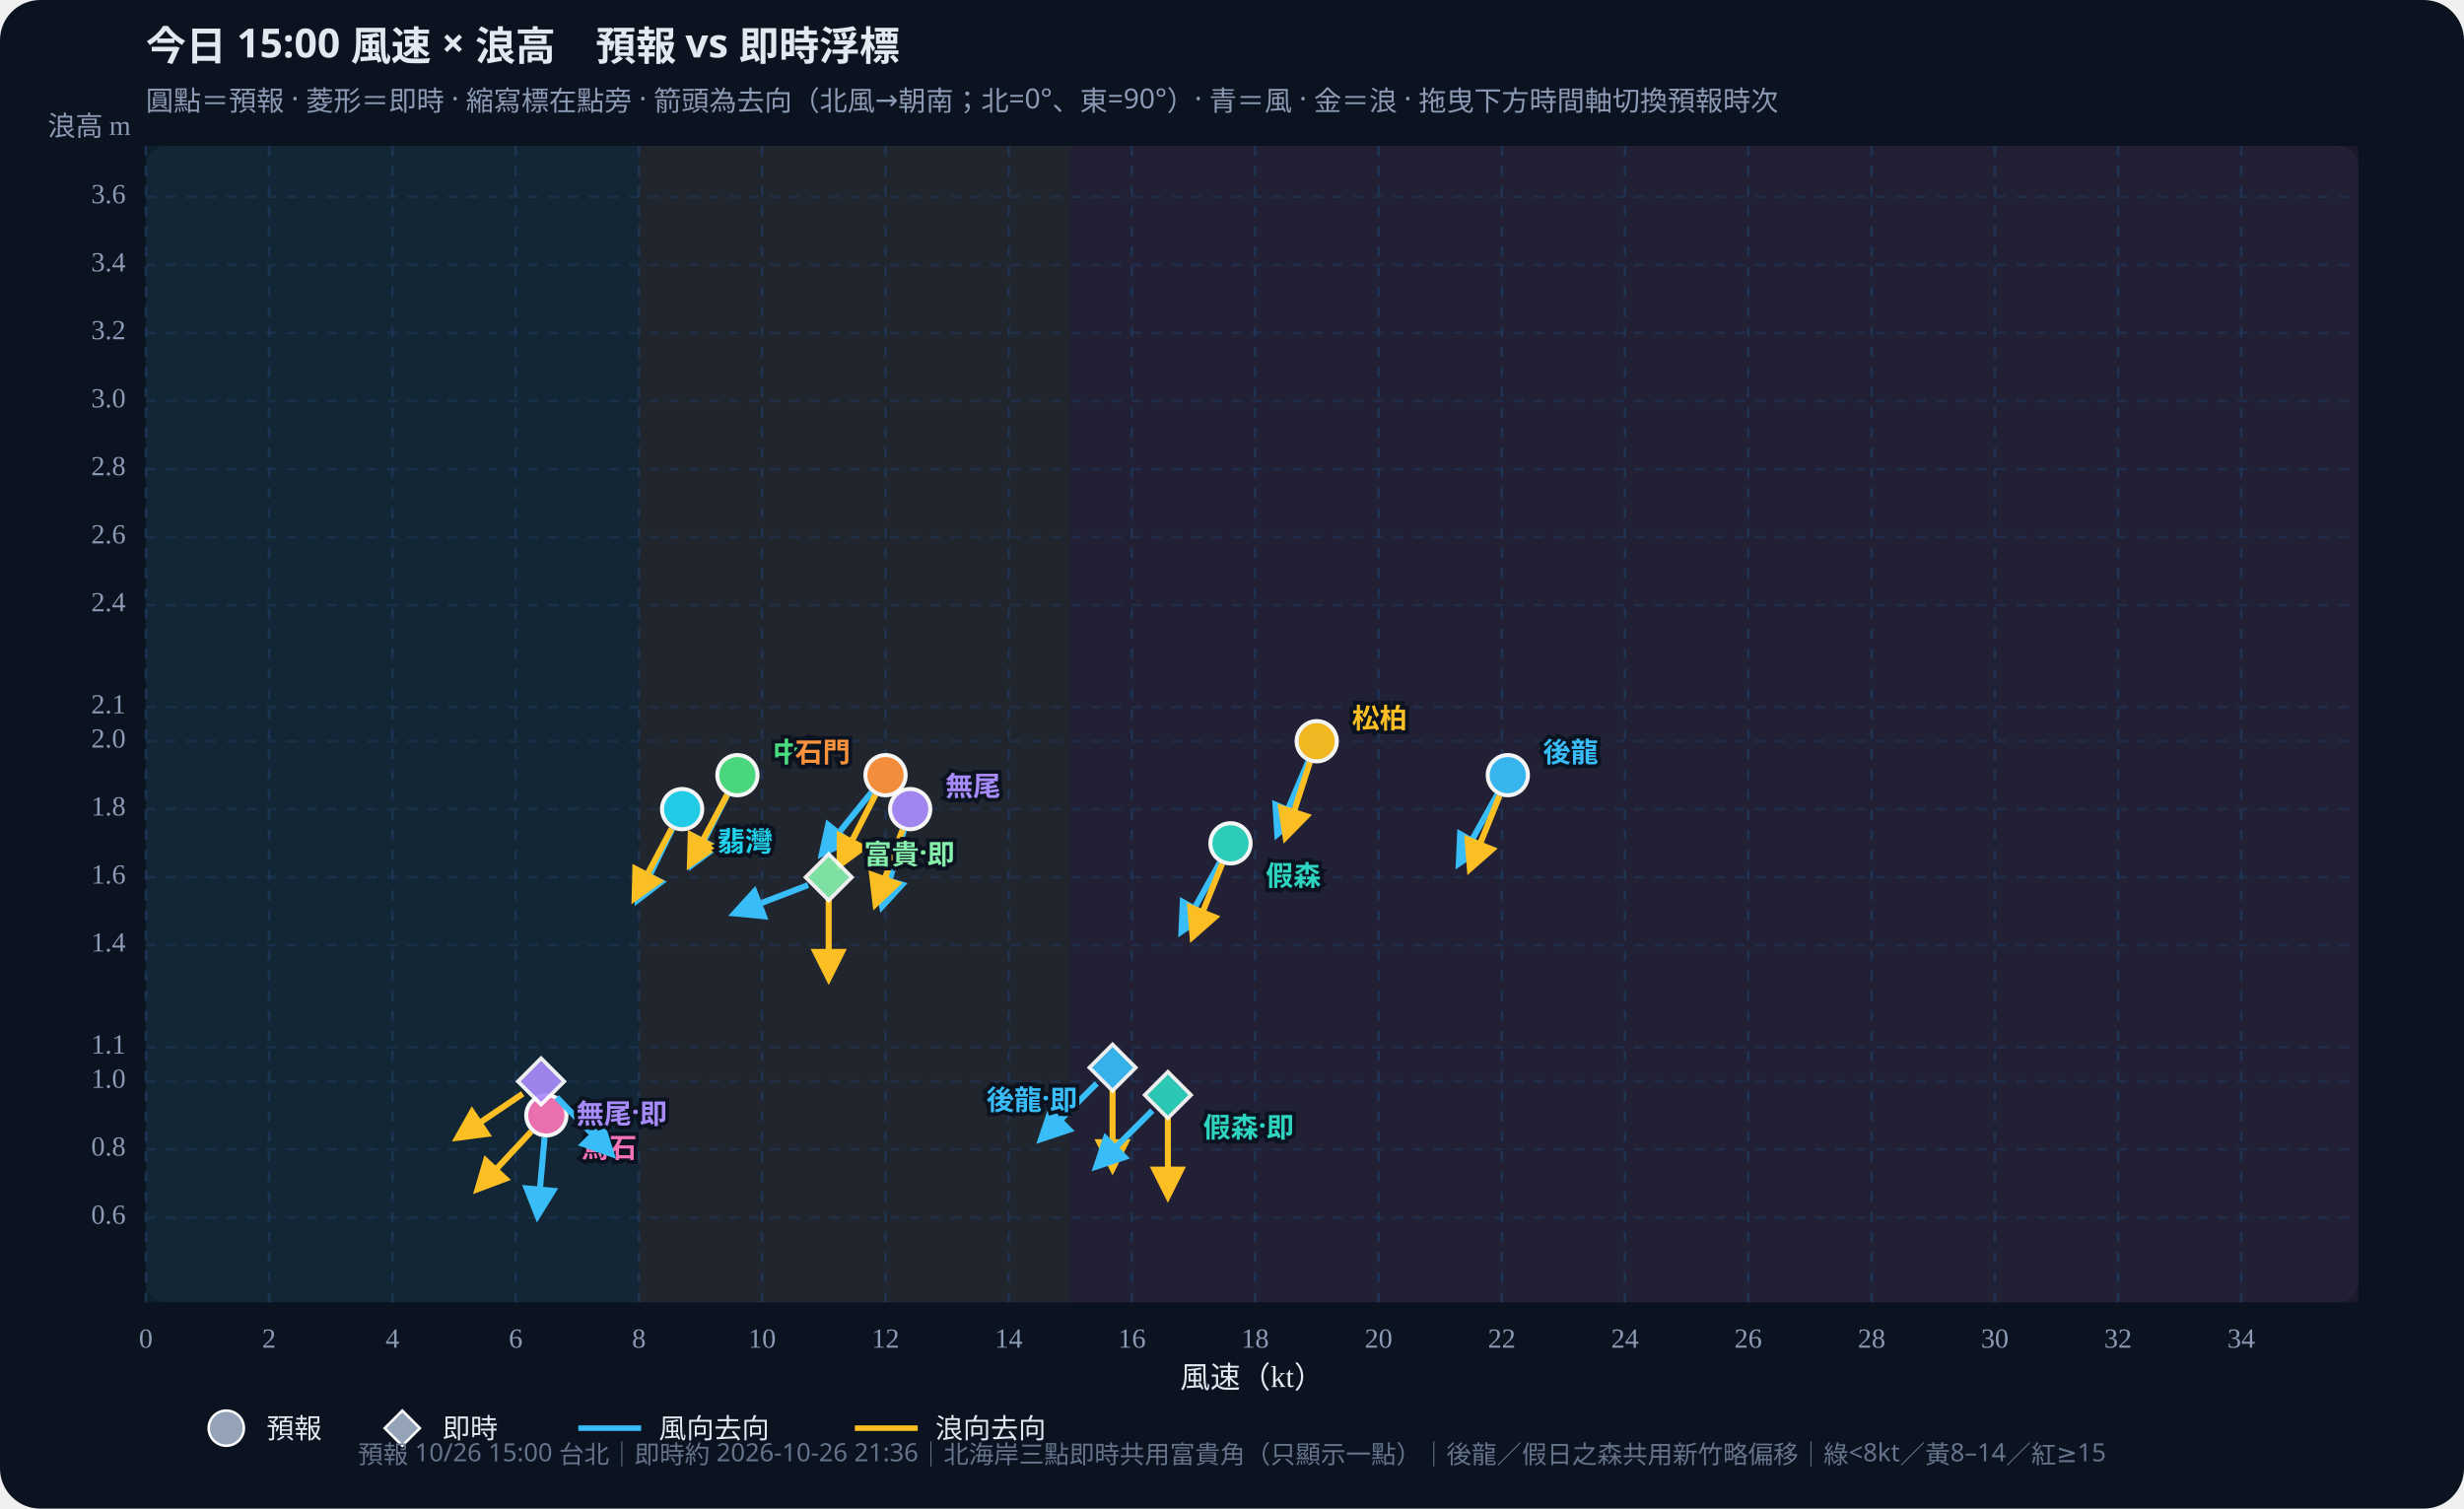
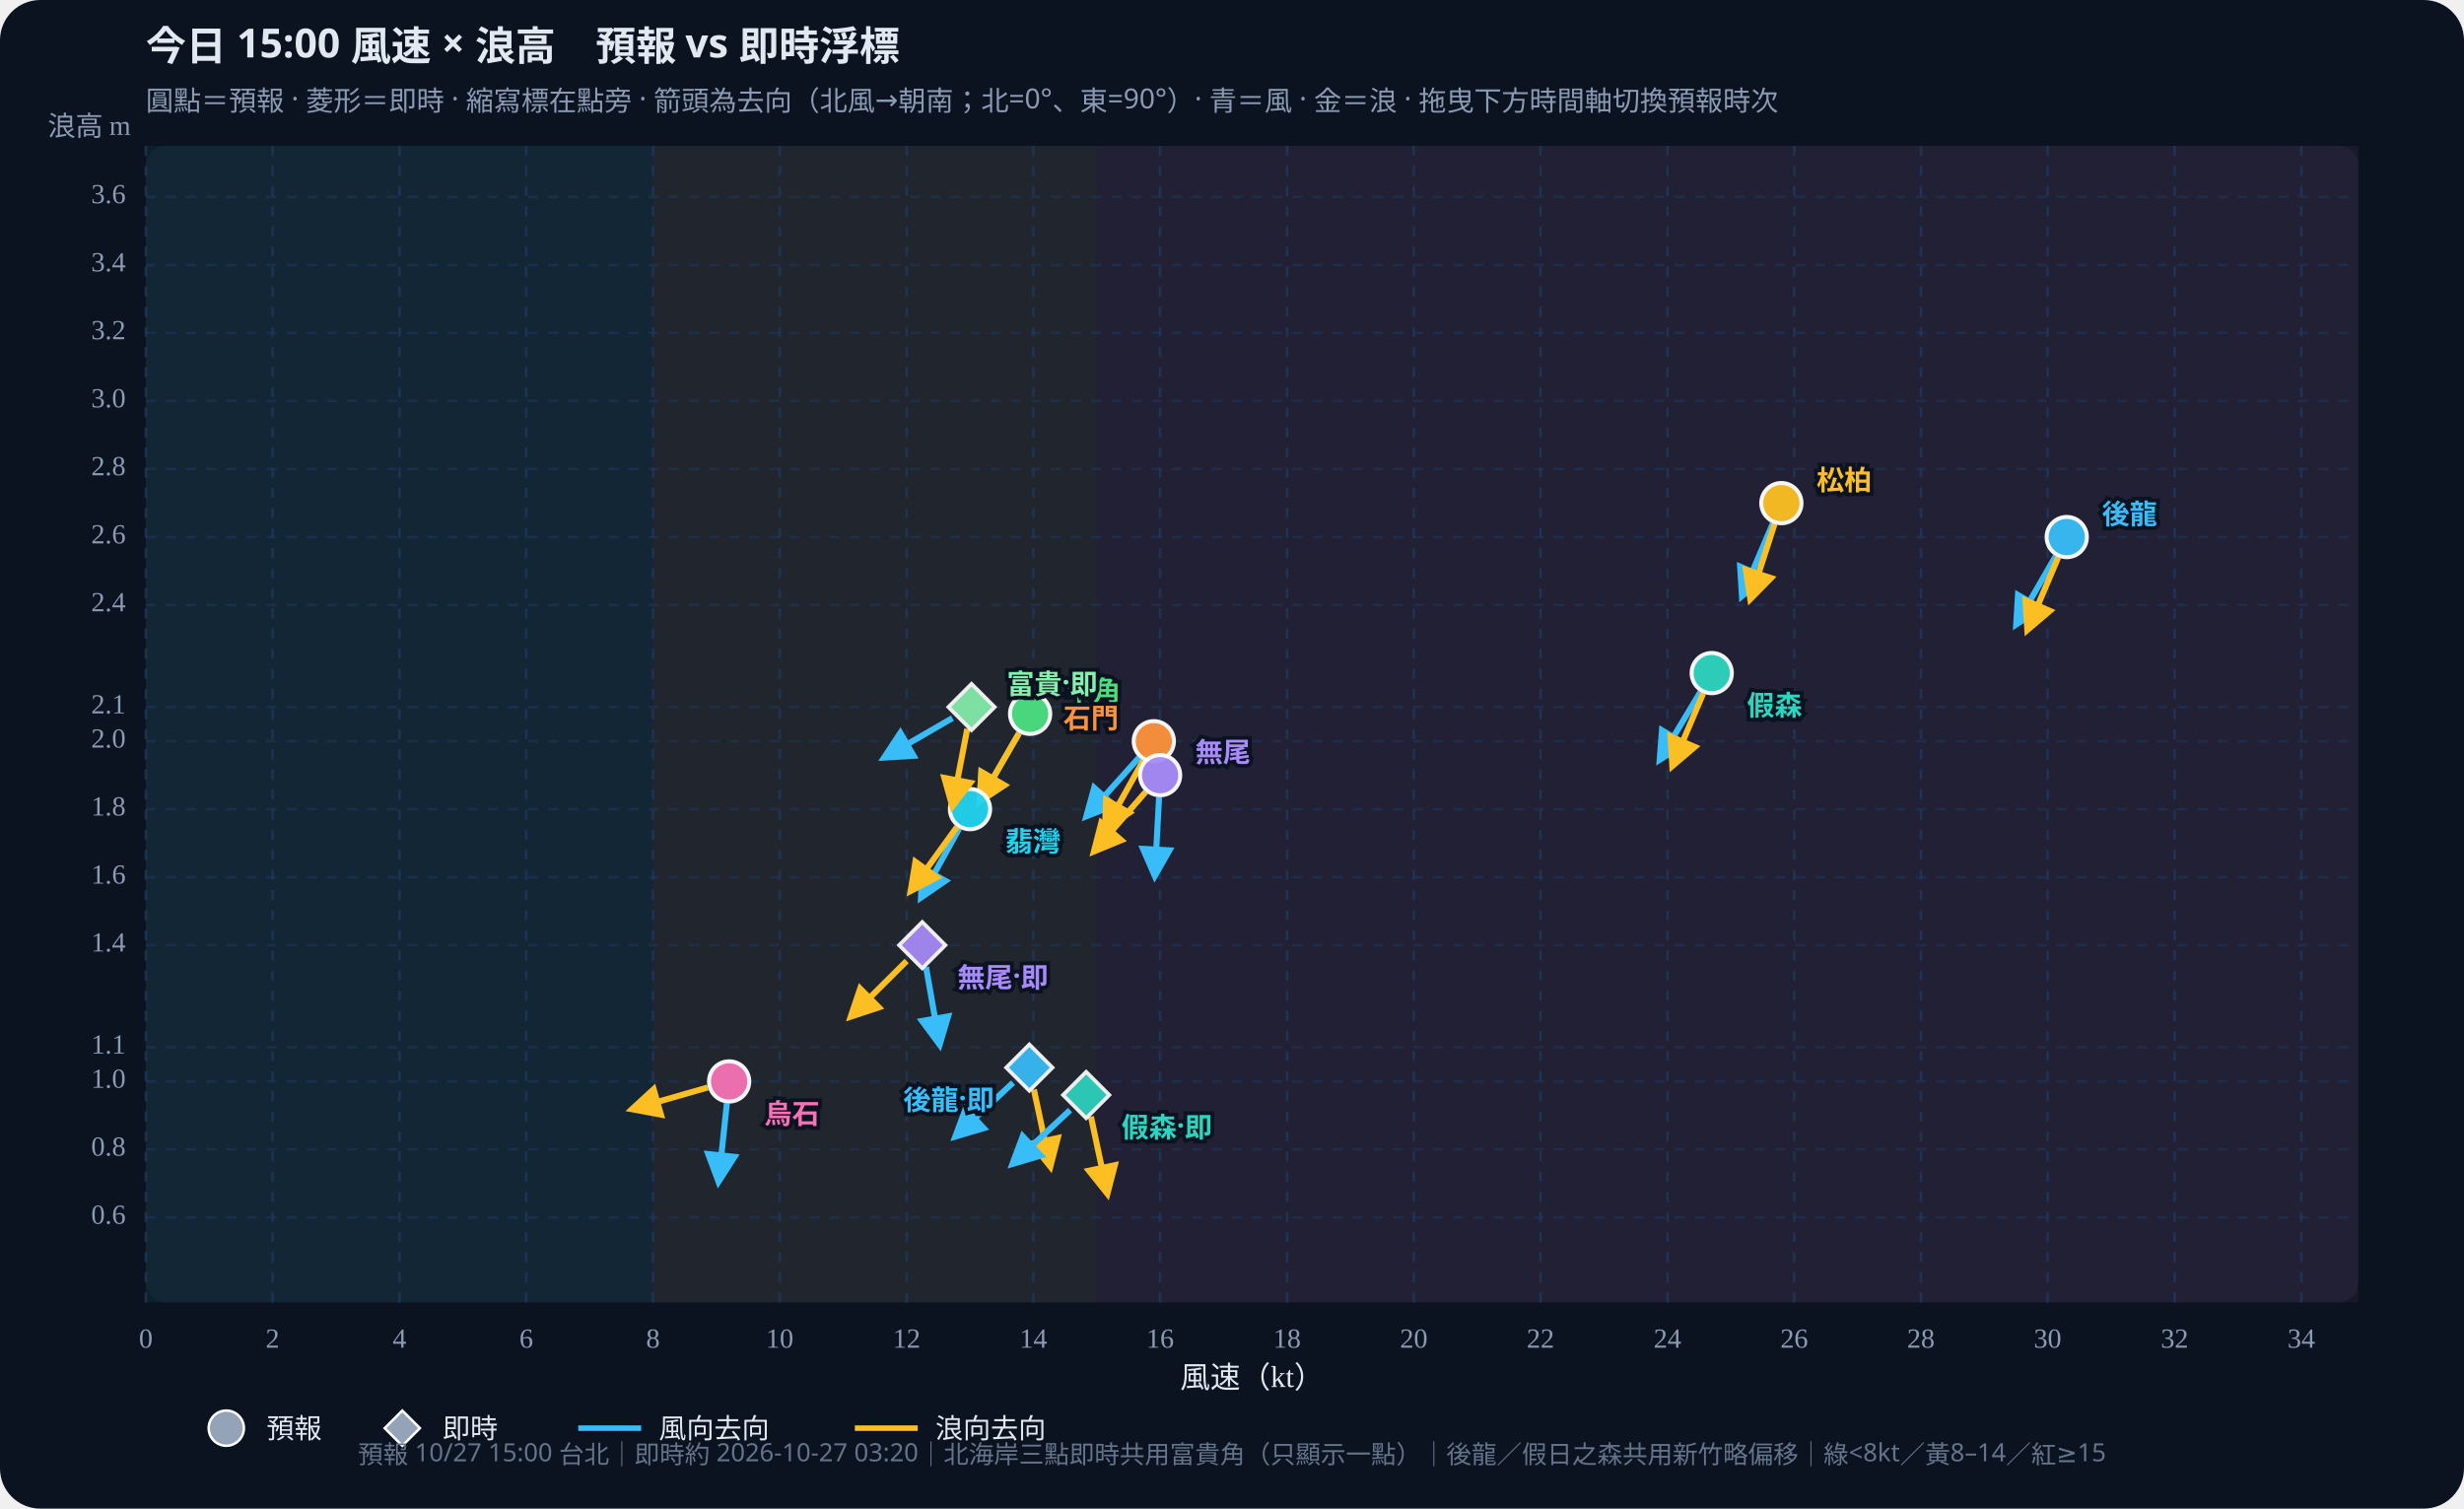
<svg xmlns="http://www.w3.org/2000/svg" id="wws-svg" viewBox="0 0 980 600" role="img" aria-label="風速與浪高散佈圖，可拖曳時間軸切換預報時次" style="width:100%;height:auto;display:block">
  <rect width="980" height="600" fill="#0b1220" rx="16" />
  <rect x="58" y="58" width="880" height="460" fill="#111a2e" rx="8" />
-   <rect x="58.0" y="58" width="196.1" height="460" fill="#34d399" opacity="0.07" />
-   <rect x="254.1" y="58" width="171.6" height="460" fill="#fbbf24" opacity="0.07" />
-   <rect x="425.7" y="58" width="512.3" height="460" fill="#fb7185" opacity="0.07" />
+   <rect x="58.0" y="58" width="201.7" height="460" fill="#34d399" opacity="0.07" />
+   <rect x="259.7" y="58" width="176.5" height="460" fill="#fbbf24" opacity="0.07" />
+   <rect x="436.2" y="58" width="501.8" height="460" fill="#fb7185" opacity="0.07" />
  <defs>
    <marker id="arrow-38bdf8" viewBox="0 0 10 10" refX="8" refY="5" markerWidth="6" markerHeight="6" orient="auto-start-reverse">
      <path d="M0,0 L10,5 L0,10 z" fill="#38bdf8" />
    </marker>
    <marker id="arrow-fbbf24" viewBox="0 0 10 10" refX="8" refY="5" markerWidth="6" markerHeight="6" orient="auto-start-reverse">
      <path d="M0,0 L10,5 L0,10 z" fill="#fbbf24" />
    </marker>
  </defs>
  <text id="wws-title" x="58" y="24" fill="#e2e8f0" font-size="16" font-weight="700" font-family="Noto Sans TC,system-ui,sans-serif">今日 15:00 風速 × 浪高　預報 vs 即時浮標</text>
  <text x="58" y="44" fill="#8b9bb4" font-size="11" font-family="Noto Sans TC,system-ui,sans-serif">圓點＝預報 · 菱形＝即時 · 縮寫標在點旁 · 箭頭為去向（北風→朝南；北=0°、東=90°）· 青＝風 · 金＝浪 · 拖曳下方時間軸切換預報時次</text>
  <line x1="58.0" y1="58" x2="58.0" y2="518" stroke="#1e3a5f" stroke-dasharray="4 4" opacity="0.7" />
  <text x="58.0" y="536" text-anchor="middle" fill="#8b9bb4" font-size="11">0</text>
-   <line x1="107.0" y1="58" x2="107.0" y2="518" stroke="#1e3a5f" stroke-dasharray="4 4" opacity="0.7" />
-   <text x="107.0" y="536" text-anchor="middle" fill="#8b9bb4" font-size="11">2</text>
-   <line x1="156.1" y1="58" x2="156.1" y2="518" stroke="#1e3a5f" stroke-dasharray="4 4" opacity="0.7" />
-   <text x="156.1" y="536" text-anchor="middle" fill="#8b9bb4" font-size="11">4</text>
-   <line x1="205.1" y1="58" x2="205.1" y2="518" stroke="#1e3a5f" stroke-dasharray="4 4" opacity="0.7" />
-   <text x="205.1" y="536" text-anchor="middle" fill="#8b9bb4" font-size="11">6</text>
-   <line x1="254.1" y1="58" x2="254.1" y2="518" stroke="#1e3a5f" stroke-dasharray="4 4" opacity="0.7" />
-   <text x="254.1" y="536" text-anchor="middle" fill="#8b9bb4" font-size="11">8</text>
-   <line x1="303.1" y1="58" x2="303.1" y2="518" stroke="#1e3a5f" stroke-dasharray="4 4" opacity="0.7" />
-   <text x="303.1" y="536" text-anchor="middle" fill="#8b9bb4" font-size="11">10</text>
-   <line x1="352.2" y1="58" x2="352.2" y2="518" stroke="#1e3a5f" stroke-dasharray="4 4" opacity="0.7" />
-   <text x="352.2" y="536" text-anchor="middle" fill="#8b9bb4" font-size="11">12</text>
-   <line x1="401.2" y1="58" x2="401.2" y2="518" stroke="#1e3a5f" stroke-dasharray="4 4" opacity="0.7" />
-   <text x="401.2" y="536" text-anchor="middle" fill="#8b9bb4" font-size="11">14</text>
-   <line x1="450.2" y1="58" x2="450.2" y2="518" stroke="#1e3a5f" stroke-dasharray="4 4" opacity="0.7" />
-   <text x="450.2" y="536" text-anchor="middle" fill="#8b9bb4" font-size="11">16</text>
-   <line x1="499.2" y1="58" x2="499.2" y2="518" stroke="#1e3a5f" stroke-dasharray="4 4" opacity="0.7" />
-   <text x="499.2" y="536" text-anchor="middle" fill="#8b9bb4" font-size="11">18</text>
-   <line x1="548.3" y1="58" x2="548.3" y2="518" stroke="#1e3a5f" stroke-dasharray="4 4" opacity="0.7" />
-   <text x="548.3" y="536" text-anchor="middle" fill="#8b9bb4" font-size="11">20</text>
-   <line x1="597.3" y1="58" x2="597.3" y2="518" stroke="#1e3a5f" stroke-dasharray="4 4" opacity="0.7" />
-   <text x="597.3" y="536" text-anchor="middle" fill="#8b9bb4" font-size="11">22</text>
-   <line x1="646.3" y1="58" x2="646.3" y2="518" stroke="#1e3a5f" stroke-dasharray="4 4" opacity="0.7" />
-   <text x="646.3" y="536" text-anchor="middle" fill="#8b9bb4" font-size="11">24</text>
-   <line x1="695.3" y1="58" x2="695.3" y2="518" stroke="#1e3a5f" stroke-dasharray="4 4" opacity="0.7" />
-   <text x="695.3" y="536" text-anchor="middle" fill="#8b9bb4" font-size="11">26</text>
-   <line x1="744.4" y1="58" x2="744.4" y2="518" stroke="#1e3a5f" stroke-dasharray="4 4" opacity="0.7" />
-   <text x="744.4" y="536" text-anchor="middle" fill="#8b9bb4" font-size="11">28</text>
-   <line x1="793.4" y1="58" x2="793.4" y2="518" stroke="#1e3a5f" stroke-dasharray="4 4" opacity="0.7" />
-   <text x="793.4" y="536" text-anchor="middle" fill="#8b9bb4" font-size="11">30</text>
-   <line x1="842.4" y1="58" x2="842.4" y2="518" stroke="#1e3a5f" stroke-dasharray="4 4" opacity="0.7" />
-   <text x="842.4" y="536" text-anchor="middle" fill="#8b9bb4" font-size="11">32</text>
-   <line x1="891.4" y1="58" x2="891.4" y2="518" stroke="#1e3a5f" stroke-dasharray="4 4" opacity="0.7" />
-   <text x="891.4" y="536" text-anchor="middle" fill="#8b9bb4" font-size="11">34</text>
+   <line x1="108.4" y1="58" x2="108.4" y2="518" stroke="#1e3a5f" stroke-dasharray="4 4" opacity="0.7" />
+   <text x="108.4" y="536" text-anchor="middle" fill="#8b9bb4" font-size="11">2</text>
+   <line x1="158.9" y1="58" x2="158.9" y2="518" stroke="#1e3a5f" stroke-dasharray="4 4" opacity="0.7" />
+   <text x="158.9" y="536" text-anchor="middle" fill="#8b9bb4" font-size="11">4</text>
+   <line x1="209.3" y1="58" x2="209.3" y2="518" stroke="#1e3a5f" stroke-dasharray="4 4" opacity="0.7" />
+   <text x="209.3" y="536" text-anchor="middle" fill="#8b9bb4" font-size="11">6</text>
+   <line x1="259.7" y1="58" x2="259.7" y2="518" stroke="#1e3a5f" stroke-dasharray="4 4" opacity="0.7" />
+   <text x="259.7" y="536" text-anchor="middle" fill="#8b9bb4" font-size="11">8</text>
+   <line x1="310.1" y1="58" x2="310.1" y2="518" stroke="#1e3a5f" stroke-dasharray="4 4" opacity="0.7" />
+   <text x="310.1" y="536" text-anchor="middle" fill="#8b9bb4" font-size="11">10</text>
+   <line x1="360.6" y1="58" x2="360.6" y2="518" stroke="#1e3a5f" stroke-dasharray="4 4" opacity="0.7" />
+   <text x="360.6" y="536" text-anchor="middle" fill="#8b9bb4" font-size="11">12</text>
+   <line x1="411.0" y1="58" x2="411.0" y2="518" stroke="#1e3a5f" stroke-dasharray="4 4" opacity="0.7" />
+   <text x="411.0" y="536" text-anchor="middle" fill="#8b9bb4" font-size="11">14</text>
+   <line x1="461.4" y1="58" x2="461.4" y2="518" stroke="#1e3a5f" stroke-dasharray="4 4" opacity="0.7" />
+   <text x="461.4" y="536" text-anchor="middle" fill="#8b9bb4" font-size="11">16</text>
+   <line x1="511.9" y1="58" x2="511.9" y2="518" stroke="#1e3a5f" stroke-dasharray="4 4" opacity="0.7" />
+   <text x="511.9" y="536" text-anchor="middle" fill="#8b9bb4" font-size="11">18</text>
+   <line x1="562.3" y1="58" x2="562.3" y2="518" stroke="#1e3a5f" stroke-dasharray="4 4" opacity="0.7" />
+   <text x="562.3" y="536" text-anchor="middle" fill="#8b9bb4" font-size="11">20</text>
+   <line x1="612.7" y1="58" x2="612.7" y2="518" stroke="#1e3a5f" stroke-dasharray="4 4" opacity="0.7" />
+   <text x="612.7" y="536" text-anchor="middle" fill="#8b9bb4" font-size="11">22</text>
+   <line x1="663.2" y1="58" x2="663.2" y2="518" stroke="#1e3a5f" stroke-dasharray="4 4" opacity="0.7" />
+   <text x="663.2" y="536" text-anchor="middle" fill="#8b9bb4" font-size="11">24</text>
+   <line x1="713.6" y1="58" x2="713.6" y2="518" stroke="#1e3a5f" stroke-dasharray="4 4" opacity="0.7" />
+   <text x="713.6" y="536" text-anchor="middle" fill="#8b9bb4" font-size="11">26</text>
+   <line x1="764.0" y1="58" x2="764.0" y2="518" stroke="#1e3a5f" stroke-dasharray="4 4" opacity="0.7" />
+   <text x="764.0" y="536" text-anchor="middle" fill="#8b9bb4" font-size="11">28</text>
+   <line x1="814.4" y1="58" x2="814.4" y2="518" stroke="#1e3a5f" stroke-dasharray="4 4" opacity="0.7" />
+   <text x="814.4" y="536" text-anchor="middle" fill="#8b9bb4" font-size="11">30</text>
+   <line x1="864.9" y1="58" x2="864.9" y2="518" stroke="#1e3a5f" stroke-dasharray="4 4" opacity="0.7" />
+   <text x="864.9" y="536" text-anchor="middle" fill="#8b9bb4" font-size="11">32</text>
+   <line x1="915.3" y1="58" x2="915.3" y2="518" stroke="#1e3a5f" stroke-dasharray="4 4" opacity="0.7" />
+   <text x="915.3" y="536" text-anchor="middle" fill="#8b9bb4" font-size="11">34</text>
  <line x1="58" y1="484.2" x2="938" y2="484.2" stroke="#1e3a5f" stroke-dasharray="4 4" opacity="0.5" />
  <text x="50" y="484.2" text-anchor="end" dominant-baseline="middle" fill="#8b9bb4" font-size="11">0.6</text>
  <line x1="58" y1="457.1" x2="938" y2="457.1" stroke="#1e3a5f" stroke-dasharray="4 4" opacity="0.5" />
  <text x="50" y="457.1" text-anchor="end" dominant-baseline="middle" fill="#8b9bb4" font-size="11">0.8</text>
  <line x1="58" y1="430.1" x2="938" y2="430.1" stroke="#1e3a5f" stroke-dasharray="4 4" opacity="0.5" />
  <text x="50" y="430.1" text-anchor="end" dominant-baseline="middle" fill="#8b9bb4" font-size="11">1.0</text>
  <line x1="58" y1="416.5" x2="938" y2="416.5" stroke="#1e3a5f" stroke-dasharray="4 4" opacity="0.5" />
  <text x="50" y="416.5" text-anchor="end" dominant-baseline="middle" fill="#8b9bb4" font-size="11">1.1</text>
  <line x1="58" y1="375.9" x2="938" y2="375.9" stroke="#1e3a5f" stroke-dasharray="4 4" opacity="0.5" />
  <text x="50" y="375.9" text-anchor="end" dominant-baseline="middle" fill="#8b9bb4" font-size="11">1.4</text>
  <line x1="58" y1="348.9" x2="938" y2="348.9" stroke="#1e3a5f" stroke-dasharray="4 4" opacity="0.5" />
  <text x="50" y="348.9" text-anchor="end" dominant-baseline="middle" fill="#8b9bb4" font-size="11">1.6</text>
  <line x1="58" y1="321.8" x2="938" y2="321.8" stroke="#1e3a5f" stroke-dasharray="4 4" opacity="0.5" />
  <text x="50" y="321.8" text-anchor="end" dominant-baseline="middle" fill="#8b9bb4" font-size="11">1.8</text>
  <line x1="58" y1="294.8" x2="938" y2="294.8" stroke="#1e3a5f" stroke-dasharray="4 4" opacity="0.5" />
  <text x="50" y="294.8" text-anchor="end" dominant-baseline="middle" fill="#8b9bb4" font-size="11">2.0</text>
  <line x1="58" y1="281.2" x2="938" y2="281.2" stroke="#1e3a5f" stroke-dasharray="4 4" opacity="0.5" />
  <text x="50" y="281.2" text-anchor="end" dominant-baseline="middle" fill="#8b9bb4" font-size="11">2.1</text>
  <line x1="58" y1="240.6" x2="938" y2="240.6" stroke="#1e3a5f" stroke-dasharray="4 4" opacity="0.5" />
  <text x="50" y="240.6" text-anchor="end" dominant-baseline="middle" fill="#8b9bb4" font-size="11">2.4</text>
  <line x1="58" y1="213.6" x2="938" y2="213.6" stroke="#1e3a5f" stroke-dasharray="4 4" opacity="0.5" />
  <text x="50" y="213.6" text-anchor="end" dominant-baseline="middle" fill="#8b9bb4" font-size="11">2.6</text>
  <line x1="58" y1="186.5" x2="938" y2="186.5" stroke="#1e3a5f" stroke-dasharray="4 4" opacity="0.5" />
  <text x="50" y="186.5" text-anchor="end" dominant-baseline="middle" fill="#8b9bb4" font-size="11">2.8</text>
  <line x1="58" y1="159.5" x2="938" y2="159.5" stroke="#1e3a5f" stroke-dasharray="4 4" opacity="0.5" />
  <text x="50" y="159.5" text-anchor="end" dominant-baseline="middle" fill="#8b9bb4" font-size="11">3.0</text>
  <line x1="58" y1="132.4" x2="938" y2="132.4" stroke="#1e3a5f" stroke-dasharray="4 4" opacity="0.5" />
  <text x="50" y="132.4" text-anchor="end" dominant-baseline="middle" fill="#8b9bb4" font-size="11">3.2</text>
  <line x1="58" y1="105.4" x2="938" y2="105.4" stroke="#1e3a5f" stroke-dasharray="4 4" opacity="0.5" />
  <text x="50" y="105.4" text-anchor="end" dominant-baseline="middle" fill="#8b9bb4" font-size="11">3.4</text>
  <line x1="58" y1="78.3" x2="938" y2="78.3" stroke="#1e3a5f" stroke-dasharray="4 4" opacity="0.5" />
  <text x="50" y="78.3" text-anchor="end" dominant-baseline="middle" fill="#8b9bb4" font-size="11">3.6</text>
  <text x="498" y="552" text-anchor="middle" fill="#e2e8f0" font-size="12">風速（kt）</text>
  <text x="52" y="54" text-anchor="end" fill="#8b9bb4" font-size="11">浪高 m</text>
  <g id="wws-forecast-layer">
-     <line x1="595.5" y1="316.0" x2="580.3" y2="343.3" stroke="#38bdf8" stroke-width="2.4" marker-end="url(#arrow-38bdf8)" />
-     <line x1="596.4" y1="316.5" x2="584.7" y2="345.4" stroke="#fbbf24" stroke-width="2.4" marker-end="url(#arrow-fbbf24)" />
-     <circle cx="599.7" cy="308.3" r="8.0" fill="#38bdf8" stroke="#fff" stroke-width="1.6" opacity="0.95" />
-     <line x1="485.2" y1="343.0" x2="470.0" y2="370.3" stroke="#38bdf8" stroke-width="2.4" marker-end="url(#arrow-38bdf8)" />
-     <line x1="486.1" y1="343.5" x2="474.4" y2="372.4" stroke="#fbbf24" stroke-width="2.4" marker-end="url(#arrow-fbbf24)" />
-     <circle cx="489.4" cy="335.4" r="8.0" fill="#2dd4bf" stroke="#fff" stroke-width="1.6" opacity="0.95" />
-     <line x1="520.3" y1="302.9" x2="508.1" y2="331.6" stroke="#38bdf8" stroke-width="2.4" marker-end="url(#arrow-38bdf8)" />
-     <line x1="521.0" y1="303.1" x2="511.4" y2="332.8" stroke="#fbbf24" stroke-width="2.4" marker-end="url(#arrow-fbbf24)" />
-     <circle cx="523.7" cy="294.8" r="8.0" fill="#fbbf24" stroke="#fff" stroke-width="1.6" opacity="0.95" />
-     <line x1="289.3" y1="316.1" x2="275.2" y2="343.9" stroke="#38bdf8" stroke-width="2.4" marker-end="url(#arrow-38bdf8)" />
-     <line x1="289.2" y1="316.1" x2="274.5" y2="343.6" stroke="#fbbf24" stroke-width="2.4" marker-end="url(#arrow-fbbf24)" />
-     <circle cx="293.3" cy="308.3" r="8.0" fill="#4ade80" stroke="#fff" stroke-width="1.6" opacity="0.95" />
-     <line x1="267.4" y1="329.7" x2="253.7" y2="357.8" stroke="#38bdf8" stroke-width="2.4" marker-end="url(#arrow-38bdf8)" />
-     <line x1="267.1" y1="329.6" x2="252.5" y2="357.1" stroke="#fbbf24" stroke-width="2.4" marker-end="url(#arrow-fbbf24)" />
-     <circle cx="271.3" cy="321.8" r="8.0" fill="#22d3ee" stroke="#fff" stroke-width="1.6" opacity="0.95" />
-     <line x1="346.6" y1="315.1" x2="327.0" y2="339.4" stroke="#38bdf8" stroke-width="2.4" marker-end="url(#arrow-38bdf8)" />
-     <line x1="348.2" y1="316.1" x2="334.0" y2="343.9" stroke="#fbbf24" stroke-width="2.4" marker-end="url(#arrow-fbbf24)" />
-     <circle cx="352.2" cy="308.3" r="8.0" fill="#fb923c" stroke="#fff" stroke-width="1.6" opacity="0.95" />
-     <line x1="359.5" y1="330.3" x2="350.9" y2="360.3" stroke="#38bdf8" stroke-width="2.4" marker-end="url(#arrow-38bdf8)" />
-     <line x1="358.9" y1="330.1" x2="348.3" y2="359.4" stroke="#fbbf24" stroke-width="2.4" marker-end="url(#arrow-fbbf24)" />
-     <circle cx="362.0" cy="321.8" r="8.0" fill="#a78bfa" stroke="#fff" stroke-width="1.6" opacity="0.95" />
-     <line x1="216.6" y1="452.4" x2="213.8" y2="483.4" stroke="#38bdf8" stroke-width="2.4" marker-end="url(#arrow-38bdf8)" />
-     <line x1="211.3" y1="450.0" x2="190.1" y2="472.8" stroke="#fbbf24" stroke-width="2.4" marker-end="url(#arrow-fbbf24)" />
-     <circle cx="217.3" cy="443.6" r="8.0" fill="#f472b6" stroke="#fff" stroke-width="1.6" opacity="0.95" />
-     <text x="613.7" y="298.3" text-anchor="start" dominant-baseline="central" fill="#38bdf8" font-size="11" font-weight="700" font-family="Noto Sans TC,system-ui,sans-serif" stroke="#0b1220" stroke-width="3" paint-order="stroke">後龍</text>
-     <text x="503.4" y="347.4" text-anchor="start" dominant-baseline="central" fill="#2dd4bf" font-size="11" font-weight="700" font-family="Noto Sans TC,system-ui,sans-serif" stroke="#0b1220" stroke-width="3" paint-order="stroke">假森</text>
-     <text x="537.7" y="284.8" text-anchor="start" dominant-baseline="central" fill="#fbbf24" font-size="11" font-weight="700" font-family="Noto Sans TC,system-ui,sans-serif" stroke="#0b1220" stroke-width="3" paint-order="stroke">松柏</text>
-     <text x="307.3" y="298.3" text-anchor="start" dominant-baseline="central" fill="#4ade80" font-size="11" font-weight="700" font-family="Noto Sans TC,system-ui,sans-serif" stroke="#0b1220" stroke-width="3" paint-order="stroke">中角</text>
-     <text x="285.3" y="333.8" text-anchor="start" dominant-baseline="central" fill="#22d3ee" font-size="11" font-weight="700" font-family="Noto Sans TC,system-ui,sans-serif" stroke="#0b1220" stroke-width="3" paint-order="stroke">翡灣</text>
-     <text x="338.2" y="298.3" text-anchor="end" dominant-baseline="central" fill="#fb923c" font-size="11" font-weight="700" font-family="Noto Sans TC,system-ui,sans-serif" stroke="#0b1220" stroke-width="3" paint-order="stroke">石門</text>
-     <text x="376.0" y="311.8" text-anchor="start" dominant-baseline="central" fill="#a78bfa" font-size="11" font-weight="700" font-family="Noto Sans TC,system-ui,sans-serif" stroke="#0b1220" stroke-width="3" paint-order="stroke">無尾</text>
-     <text x="231.3" y="455.6" text-anchor="start" dominant-baseline="central" fill="#f472b6" font-size="11" font-weight="700" font-family="Noto Sans TC,system-ui,sans-serif" stroke="#0b1220" stroke-width="3" paint-order="stroke">烏石</text>
+     <line x1="817.6" y1="221.2" x2="802.0" y2="248.2" stroke="#38bdf8" stroke-width="2.4" marker-end="url(#arrow-38bdf8)" />
+     <line x1="818.6" y1="221.7" x2="806.4" y2="250.4" stroke="#fbbf24" stroke-width="2.4" marker-end="url(#arrow-fbbf24)" />
+     <circle cx="822.0" cy="213.6" r="8.0" fill="#38bdf8" stroke="#fff" stroke-width="1.6" opacity="0.95" />
+     <line x1="676.3" y1="275.2" x2="660.2" y2="302.0" stroke="#38bdf8" stroke-width="2.4" marker-end="url(#arrow-38bdf8)" />
+     <line x1="677.4" y1="275.8" x2="665.2" y2="304.5" stroke="#fbbf24" stroke-width="2.4" marker-end="url(#arrow-fbbf24)" />
+     <circle cx="680.8" cy="267.7" r="8.0" fill="#2dd4bf" stroke="#fff" stroke-width="1.6" opacity="0.95" />
+     <line x1="705.1" y1="208.2" x2="692.9" y2="236.9" stroke="#38bdf8" stroke-width="2.4" marker-end="url(#arrow-38bdf8)" />
+     <line x1="705.8" y1="208.4" x2="696.2" y2="238.1" stroke="#fbbf24" stroke-width="2.4" marker-end="url(#arrow-fbbf24)" />
+     <circle cx="708.5" cy="200.1" r="8.0" fill="#fbbf24" stroke="#fff" stroke-width="1.6" opacity="0.95" />
+     <line x1="405.3" y1="291.6" x2="389.7" y2="318.6" stroke="#38bdf8" stroke-width="2.4" marker-end="url(#arrow-38bdf8)" />
+     <line x1="405.3" y1="291.6" x2="389.7" y2="318.6" stroke="#fbbf24" stroke-width="2.4" marker-end="url(#arrow-fbbf24)" />
+     <circle cx="409.7" cy="283.9" r="8.0" fill="#4ade80" stroke="#fff" stroke-width="1.6" opacity="0.95" />
+     <line x1="381.5" y1="329.5" x2="366.4" y2="356.8" stroke="#38bdf8" stroke-width="2.4" marker-end="url(#arrow-38bdf8)" />
+     <line x1="380.6" y1="328.9" x2="362.3" y2="354.2" stroke="#fbbf24" stroke-width="2.4" marker-end="url(#arrow-fbbf24)" />
+     <circle cx="385.8" cy="321.8" r="8.0" fill="#22d3ee" stroke="#fff" stroke-width="1.6" opacity="0.95" />
+     <line x1="453.0" y1="301.3" x2="432.2" y2="324.5" stroke="#38bdf8" stroke-width="2.4" marker-end="url(#arrow-38bdf8)" />
+     <line x1="454.7" y1="302.5" x2="439.5" y2="329.7" stroke="#fbbf24" stroke-width="2.4" marker-end="url(#arrow-fbbf24)" />
+     <circle cx="458.9" cy="294.8" r="8.0" fill="#fb923c" stroke="#fff" stroke-width="1.6" opacity="0.95" />
+     <line x1="461.0" y1="317.1" x2="459.3" y2="348.2" stroke="#38bdf8" stroke-width="2.4" marker-end="url(#arrow-38bdf8)" />
+     <line x1="455.7" y1="314.9" x2="435.2" y2="338.5" stroke="#fbbf24" stroke-width="2.4" marker-end="url(#arrow-fbbf24)" />
+     <circle cx="461.4" cy="308.3" r="8.0" fill="#a78bfa" stroke="#fff" stroke-width="1.6" opacity="0.95" />
+     <line x1="289.1" y1="438.8" x2="285.8" y2="469.8" stroke="#38bdf8" stroke-width="2.4" marker-end="url(#arrow-38bdf8)" />
+     <line x1="281.5" y1="432.5" x2="251.5" y2="441.1" stroke="#fbbf24" stroke-width="2.4" marker-end="url(#arrow-fbbf24)" />
+     <circle cx="290.0" cy="430.1" r="8.0" fill="#f472b6" stroke="#fff" stroke-width="1.6" opacity="0.95" />
+     <text x="836.0" y="203.6" text-anchor="start" dominant-baseline="central" fill="#38bdf8" font-size="11" font-weight="700" font-family="Noto Sans TC,system-ui,sans-serif" stroke="#0b1220" stroke-width="3" paint-order="stroke">後龍</text>
+     <text x="694.8" y="279.7" text-anchor="start" dominant-baseline="central" fill="#2dd4bf" font-size="11" font-weight="700" font-family="Noto Sans TC,system-ui,sans-serif" stroke="#0b1220" stroke-width="3" paint-order="stroke">假森</text>
+     <text x="722.5" y="190.1" text-anchor="start" dominant-baseline="central" fill="#fbbf24" font-size="11" font-weight="700" font-family="Noto Sans TC,system-ui,sans-serif" stroke="#0b1220" stroke-width="3" paint-order="stroke">松柏</text>
+     <text x="423.7" y="273.9" text-anchor="start" dominant-baseline="central" fill="#4ade80" font-size="11" font-weight="700" font-family="Noto Sans TC,system-ui,sans-serif" stroke="#0b1220" stroke-width="3" paint-order="stroke">中角</text>
+     <text x="399.8" y="333.8" text-anchor="start" dominant-baseline="central" fill="#22d3ee" font-size="11" font-weight="700" font-family="Noto Sans TC,system-ui,sans-serif" stroke="#0b1220" stroke-width="3" paint-order="stroke">翡灣</text>
+     <text x="444.9" y="284.8" text-anchor="end" dominant-baseline="central" fill="#fb923c" font-size="11" font-weight="700" font-family="Noto Sans TC,system-ui,sans-serif" stroke="#0b1220" stroke-width="3" paint-order="stroke">石門</text>
+     <text x="475.4" y="298.3" text-anchor="start" dominant-baseline="central" fill="#a78bfa" font-size="11" font-weight="700" font-family="Noto Sans TC,system-ui,sans-serif" stroke="#0b1220" stroke-width="3" paint-order="stroke">無尾</text>
+     <text x="304.0" y="442.1" text-anchor="start" dominant-baseline="central" fill="#f472b6" font-size="11" font-weight="700" font-family="Noto Sans TC,system-ui,sans-serif" stroke="#0b1220" stroke-width="3" paint-order="stroke">烏石</text>
  </g>
  <g id="wws-live-layer">
-     <line x1="436.2" y1="430.9" x2="414.2" y2="452.9" stroke="#38bdf8" stroke-width="2.4" marker-end="url(#arrow-38bdf8)" />
-     <line x1="442.5" y1="433.4" x2="442.5" y2="464.6" stroke="#fbbf24" stroke-width="2.4" marker-end="url(#arrow-fbbf24)" />
-     <polygon points="442.5,415.4 451.7,424.6 442.5,433.8 433.3,424.6" fill="#38bdf8" stroke="#fff" stroke-width="1.5" opacity="0.92" />
-     <line x1="458.3" y1="441.7" x2="436.2" y2="463.8" stroke="#38bdf8" stroke-width="2.4" marker-end="url(#arrow-38bdf8)" />
-     <line x1="464.5" y1="444.3" x2="464.5" y2="475.5" stroke="#fbbf24" stroke-width="2.4" marker-end="url(#arrow-fbbf24)" />
-     <polygon points="464.5,426.3 473.7,435.5 464.5,444.7 455.3,435.5" fill="#2dd4bf" stroke="#fff" stroke-width="1.5" opacity="0.92" />
-     <line x1="321.4" y1="352.0" x2="292.3" y2="363.2" stroke="#38bdf8" stroke-width="2.4" marker-end="url(#arrow-38bdf8)" />
-     <line x1="329.6" y1="357.7" x2="329.6" y2="388.9" stroke="#fbbf24" stroke-width="2.4" marker-end="url(#arrow-fbbf24)" />
-     <polygon points="329.6,339.7 338.8,348.9 329.6,358.1 320.4,348.9" fill="#86efac" stroke="#fff" stroke-width="1.5" opacity="0.92" />
-     <line x1="221.4" y1="436.4" x2="243.0" y2="458.8" stroke="#38bdf8" stroke-width="2.4" marker-end="url(#arrow-38bdf8)" />
-     <line x1="207.9" y1="435.0" x2="182.1" y2="452.4" stroke="#fbbf24" stroke-width="2.4" marker-end="url(#arrow-fbbf24)" />
-     <polygon points="215.2,420.9 224.4,430.1 215.2,439.3 206.0,430.1" fill="#a78bfa" stroke="#fff" stroke-width="1.5" opacity="0.92" />
-     <text x="428.5" y="436.6" text-anchor="end" dominant-baseline="central" fill="#38bdf8" font-size="11" font-weight="700" font-family="Noto Sans TC,system-ui,sans-serif" stroke="#0b1220" stroke-width="3" paint-order="stroke">後龍·即</text>
-     <text x="478.5" y="447.5" text-anchor="start" dominant-baseline="central" fill="#2dd4bf" font-size="11" font-weight="700" font-family="Noto Sans TC,system-ui,sans-serif" stroke="#0b1220" stroke-width="3" paint-order="stroke">假森·即</text>
-     <text x="343.6" y="338.9" text-anchor="start" dominant-baseline="central" fill="#86efac" font-size="11" font-weight="700" font-family="Noto Sans TC,system-ui,sans-serif" stroke="#0b1220" stroke-width="3" paint-order="stroke">富貴·即</text>
-     <text x="229.2" y="442.1" text-anchor="start" dominant-baseline="central" fill="#a78bfa" font-size="11" font-weight="700" font-family="Noto Sans TC,system-ui,sans-serif" stroke="#0b1220" stroke-width="3" paint-order="stroke">無尾·即</text>
+     <line x1="402.9" y1="430.6" x2="380.1" y2="451.9" stroke="#38bdf8" stroke-width="2.4" marker-end="url(#arrow-38bdf8)" />
+     <line x1="411.2" y1="433.3" x2="417.7" y2="463.8" stroke="#fbbf24" stroke-width="2.4" marker-end="url(#arrow-fbbf24)" />
+     <polygon points="409.4,415.4 418.6,424.6 409.4,433.8 400.2,424.6" fill="#38bdf8" stroke="#fff" stroke-width="1.5" opacity="0.92" />
+     <line x1="425.6" y1="441.5" x2="402.8" y2="462.8" stroke="#38bdf8" stroke-width="2.4" marker-end="url(#arrow-38bdf8)" />
+     <line x1="433.9" y1="444.1" x2="440.4" y2="474.6" stroke="#fbbf24" stroke-width="2.4" marker-end="url(#arrow-fbbf24)" />
+     <polygon points="432.0,426.3 441.2,435.5 432.0,444.7 422.8,435.5" fill="#2dd4bf" stroke="#fff" stroke-width="1.5" opacity="0.92" />
+     <line x1="378.8" y1="285.6" x2="351.8" y2="301.2" stroke="#38bdf8" stroke-width="2.4" marker-end="url(#arrow-38bdf8)" />
+     <line x1="384.7" y1="289.9" x2="378.8" y2="320.5" stroke="#fbbf24" stroke-width="2.4" marker-end="url(#arrow-fbbf24)" />
+     <polygon points="386.4,272.0 395.6,281.2 386.4,290.4 377.2,281.2" fill="#86efac" stroke="#fff" stroke-width="1.5" opacity="0.92" />
+     <line x1="368.3" y1="384.6" x2="373.7" y2="415.3" stroke="#38bdf8" stroke-width="2.4" marker-end="url(#arrow-38bdf8)" />
+     <line x1="360.6" y1="382.2" x2="338.5" y2="404.2" stroke="#fbbf24" stroke-width="2.4" marker-end="url(#arrow-fbbf24)" />
+     <polygon points="366.8,366.7 376.0,375.9 366.8,385.1 357.6,375.9" fill="#a78bfa" stroke="#fff" stroke-width="1.5" opacity="0.92" />
+     <text x="395.4" y="436.6" text-anchor="end" dominant-baseline="central" fill="#38bdf8" font-size="11" font-weight="700" font-family="Noto Sans TC,system-ui,sans-serif" stroke="#0b1220" stroke-width="3" paint-order="stroke">後龍·即</text>
+     <text x="446.0" y="447.5" text-anchor="start" dominant-baseline="central" fill="#2dd4bf" font-size="11" font-weight="700" font-family="Noto Sans TC,system-ui,sans-serif" stroke="#0b1220" stroke-width="3" paint-order="stroke">假森·即</text>
+     <text x="400.4" y="271.2" text-anchor="start" dominant-baseline="central" fill="#86efac" font-size="11" font-weight="700" font-family="Noto Sans TC,system-ui,sans-serif" stroke="#0b1220" stroke-width="3" paint-order="stroke">富貴·即</text>
+     <text x="380.8" y="387.9" text-anchor="start" dominant-baseline="central" fill="#a78bfa" font-size="11" font-weight="700" font-family="Noto Sans TC,system-ui,sans-serif" stroke="#0b1220" stroke-width="3" paint-order="stroke">無尾·即</text>
  </g>
  <circle cx="90" cy="568" r="7" fill="#94a3b8" stroke="#fff" />
  <text x="106" y="572" fill="#e2e8f0" font-size="11" font-family="Noto Sans TC,system-ui,sans-serif">預報</text>
  <polygon points="160,561 167,568 160,575 153,568" fill="#94a3b8" stroke="#fff" />
  <text x="176" y="572" fill="#e2e8f0" font-size="11" font-family="Noto Sans TC,system-ui,sans-serif">即時</text>
  <line x1="230" y1="568" x2="255" y2="568" stroke="#38bdf8" stroke-width="2.2" />
  <text x="262" y="572" fill="#e2e8f0" font-size="11" font-family="Noto Sans TC,system-ui,sans-serif">風向去向</text>
  <line x1="340" y1="568" x2="365" y2="568" stroke="#fbbf24" stroke-width="2.2" />
  <text x="372" y="572" fill="#e2e8f0" font-size="11" font-family="Noto Sans TC,system-ui,sans-serif">浪向去向</text>
-   <text id="wws-foot" x="490" y="582" text-anchor="middle" fill="#64748b" font-size="10" font-family="Noto Sans TC,system-ui,sans-serif">預報 10/26 15:00 台北｜即時約 2026-10-26 21:36｜北海岸三點即時共用富貴角（只顯示一點）｜後龍／假日之森共用新竹略偏移｜綠&lt;8kt／黃8–14／紅≥15</text>
+   <text id="wws-foot" x="490" y="582" text-anchor="middle" fill="#64748b" font-size="10" font-family="Noto Sans TC,system-ui,sans-serif">預報 10/27 15:00 台北｜即時約 2026-10-27 03:20｜北海岸三點即時共用富貴角（只顯示一點）｜後龍／假日之森共用新竹略偏移｜綠&lt;8kt／黃8–14／紅≥15</text>
</svg>
